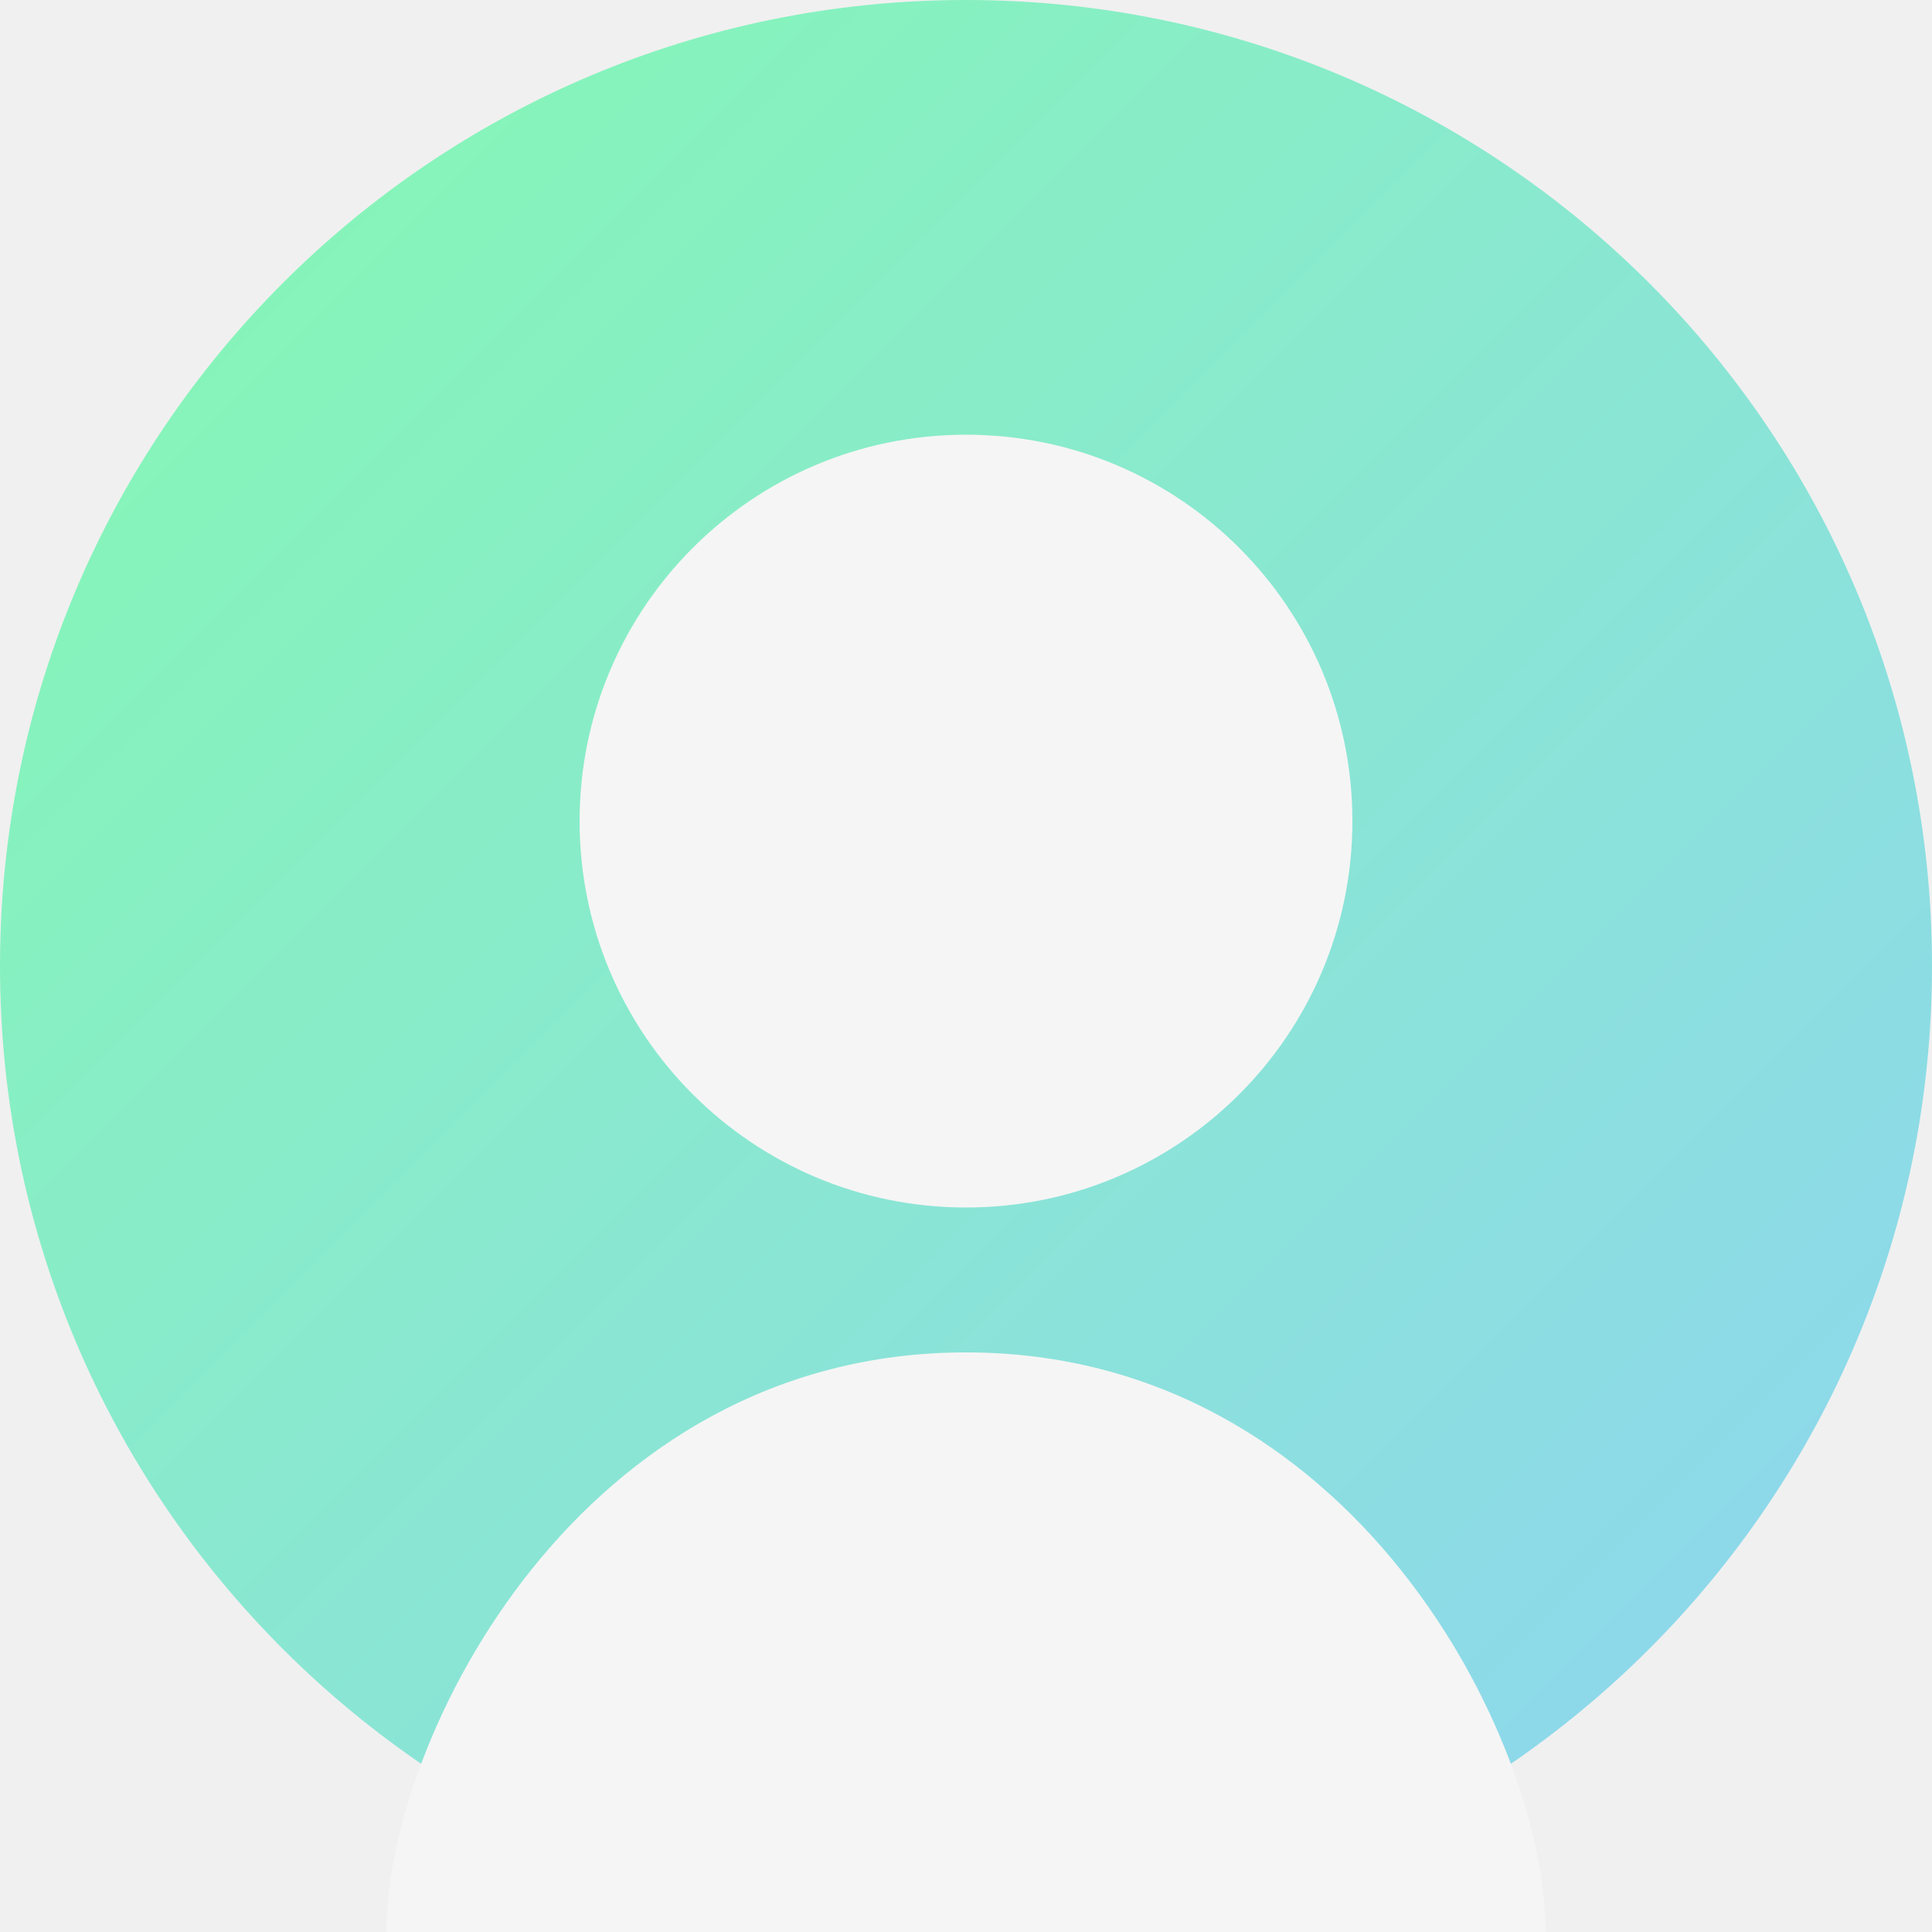
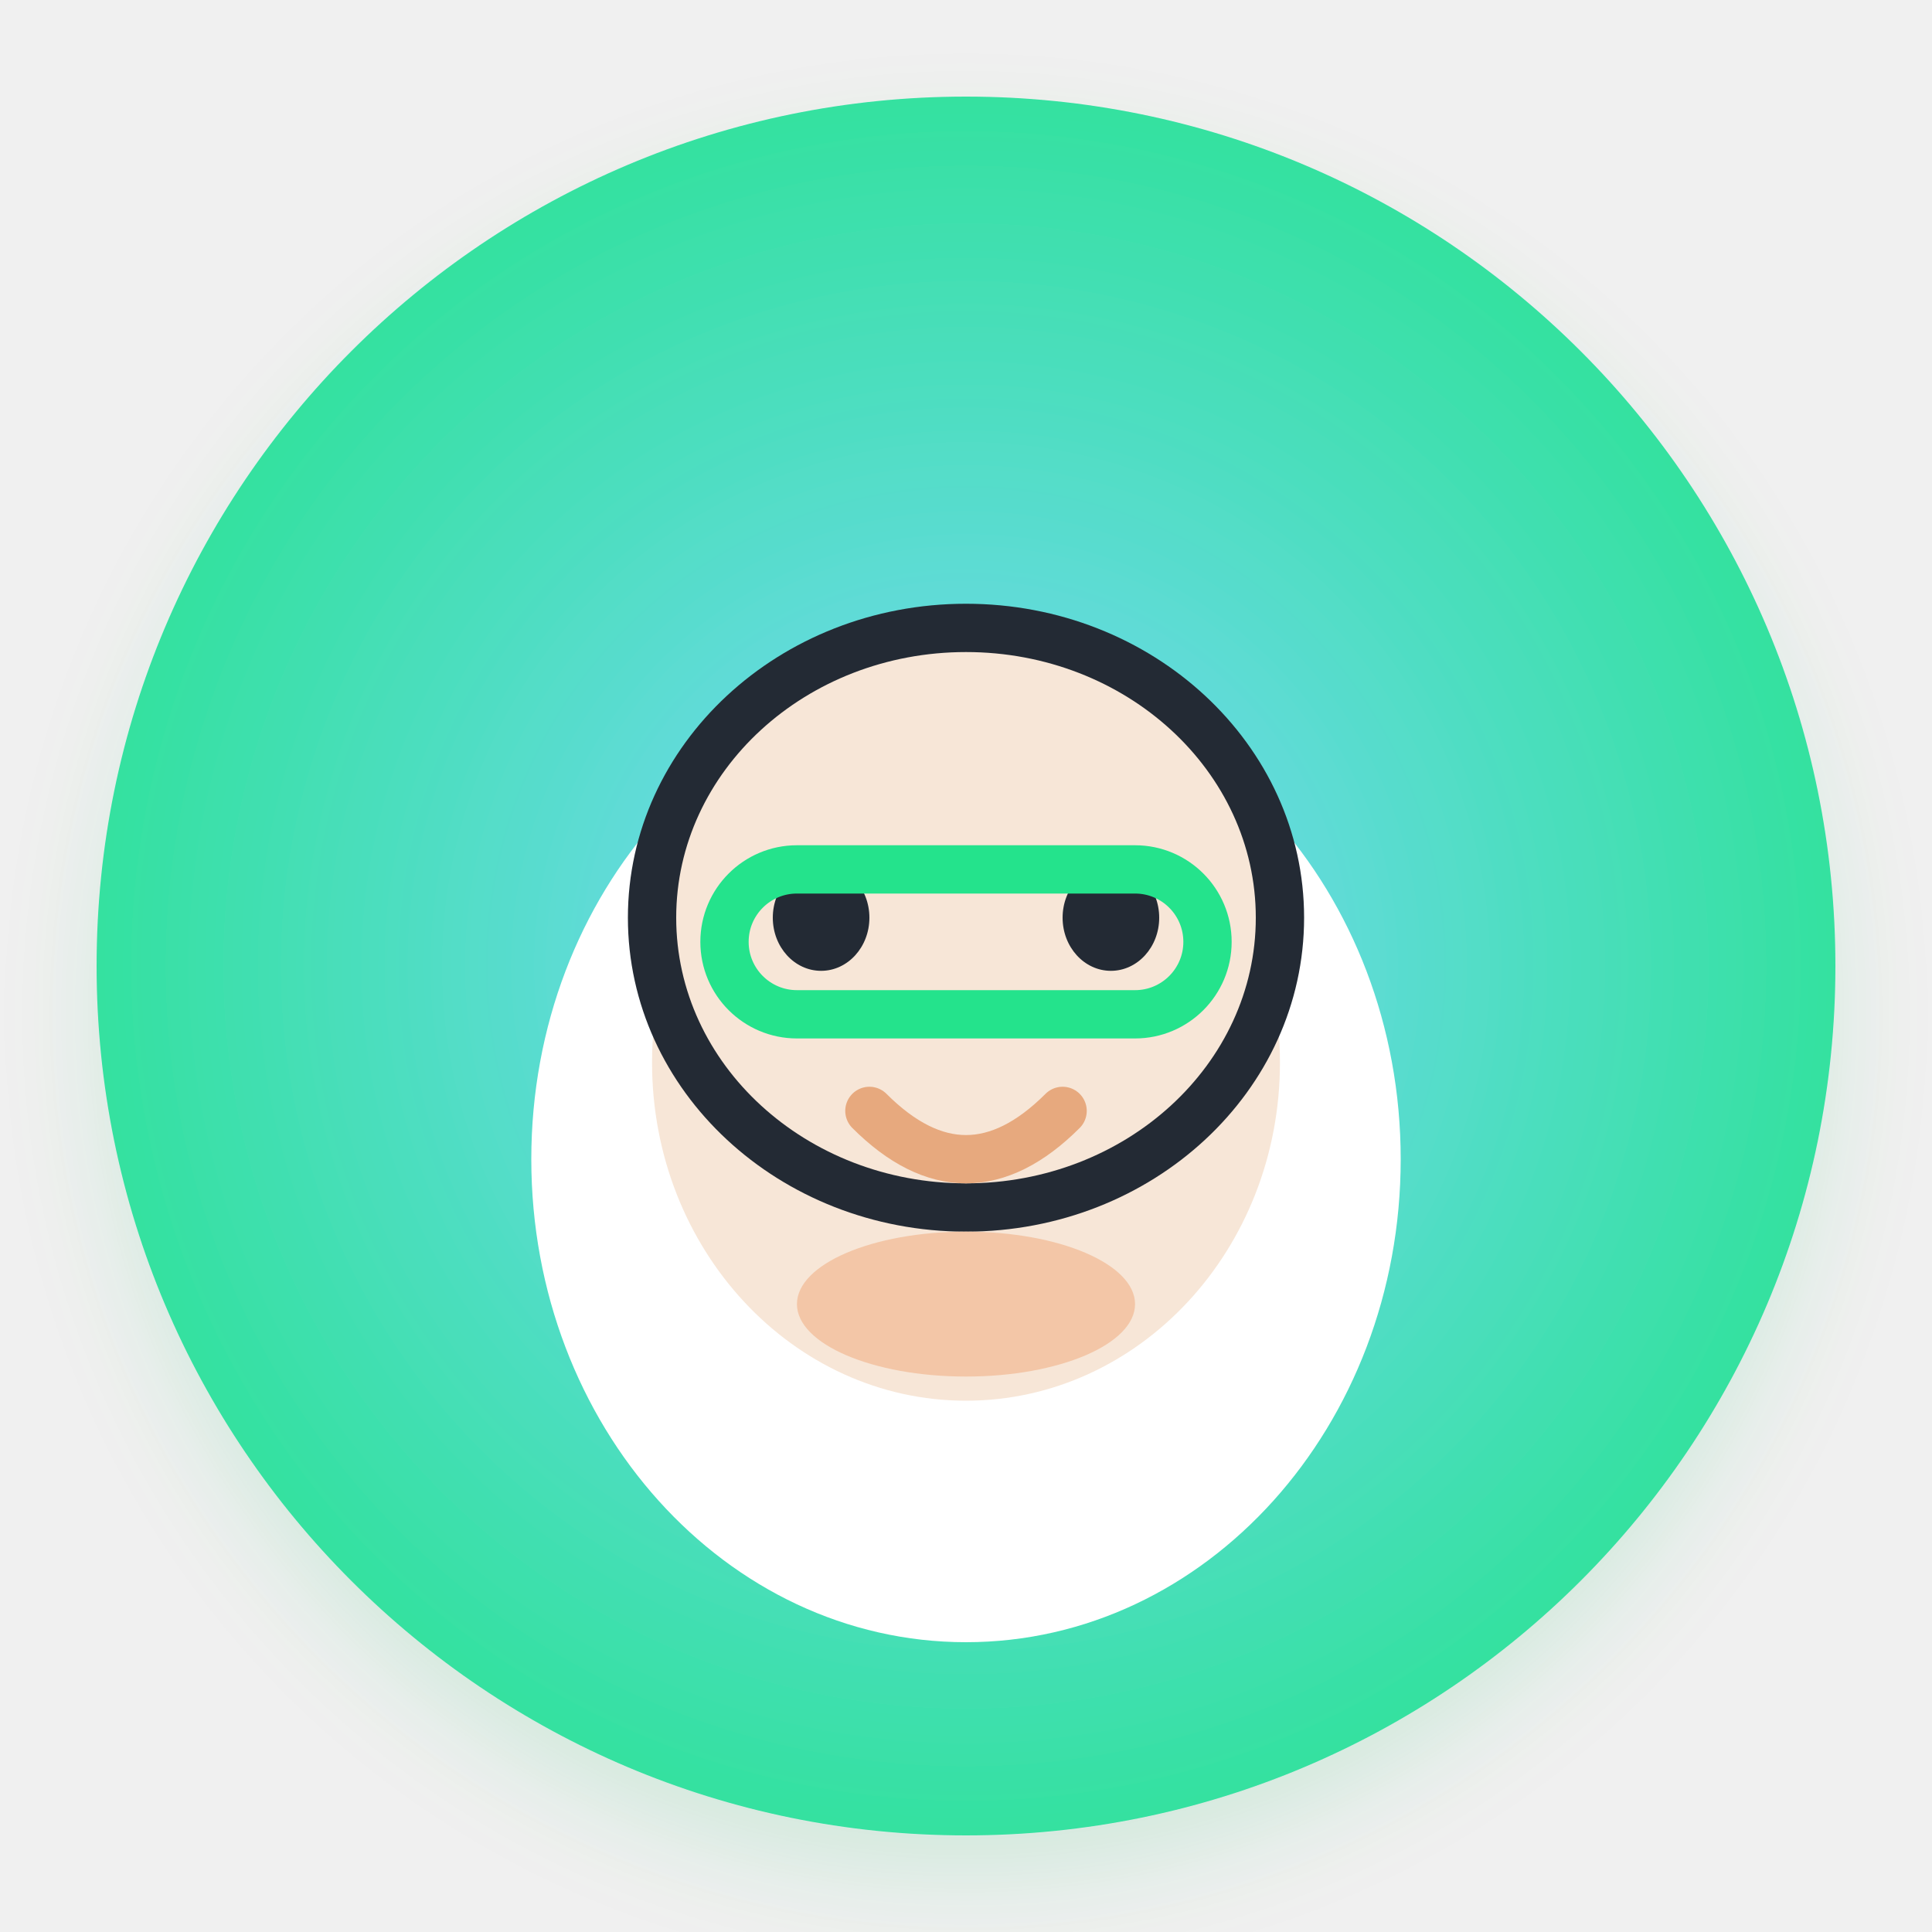
- <svg xmlns="http://www.w3.org/2000/svg" width="200" height="200" viewBox="0 0 200 200">
+ <svg xmlns="http://www.w3.org/2000/svg" width="80" height="80" viewBox="0 0 80 80" fill="none">
  <defs>
-     <linearGradient id="grad2" x1="0%" y1="0%" x2="100%" y2="100%">
-       <stop offset="0%" style="stop-color:#84fab0;stop-opacity:1" />
-       <stop offset="100%" style="stop-color:#8fd3f4;stop-opacity:1" />
-     </linearGradient>
+     <radialGradient id="bg2" cx="50%" cy="50%" r="60%">
+       <stop offset="0%" stop-color="#7fd7ff" />
+       <stop offset="100%" stop-color="#24e38c" />
+     </radialGradient>
+     <filter id="shadow2" x="-10%" y="-10%" width="120%" height="120%">
+       <feDropShadow dx="0" dy="2" stdDeviation="2" flood-color="#1db954" flood-opacity="0.12" />
+     </filter>
  </defs>
-   <circle cx="100" cy="100" r="100" fill="url(#grad2)" />
-   <circle cx="100" cy="85" r="40" fill="#f5f5f5" />
-   <path d="M100,140 C60,140 40,180 40,200 L160,200 C160,180 140,140 100,140 Z" fill="#f5f5f5" />
+   <circle cx="40" cy="40" r="36" fill="url(#bg2)" filter="url(#shadow2)" />
+   <ellipse cx="40" cy="48" rx="18" ry="20" fill="#fff" />
+   <ellipse cx="40" cy="44" rx="13" ry="14" fill="#f7e6d7" />
+   <ellipse cx="40" cy="38" rx="14" ry="13" fill="#232a34" />
+   <ellipse cx="40" cy="38" rx="12" ry="11" fill="#f7e6d7" />
+   <ellipse cx="34" cy="38" rx="2" ry="2.2" fill="#232a34" />
+   <ellipse cx="46" cy="38" rx="2" ry="2.2" fill="#232a34" />
+   <rect x="30" y="36" width="20" height="6" rx="3" fill="none" stroke="#24e38c" stroke-width="2" />
+   <ellipse cx="40" cy="54" rx="7" ry="3" fill="#f3c6a7" />
+   <path d="M36 46 Q40 50 44 46" stroke="#e7a97e" stroke-width="2" fill="none" stroke-linecap="round" />
</svg>
